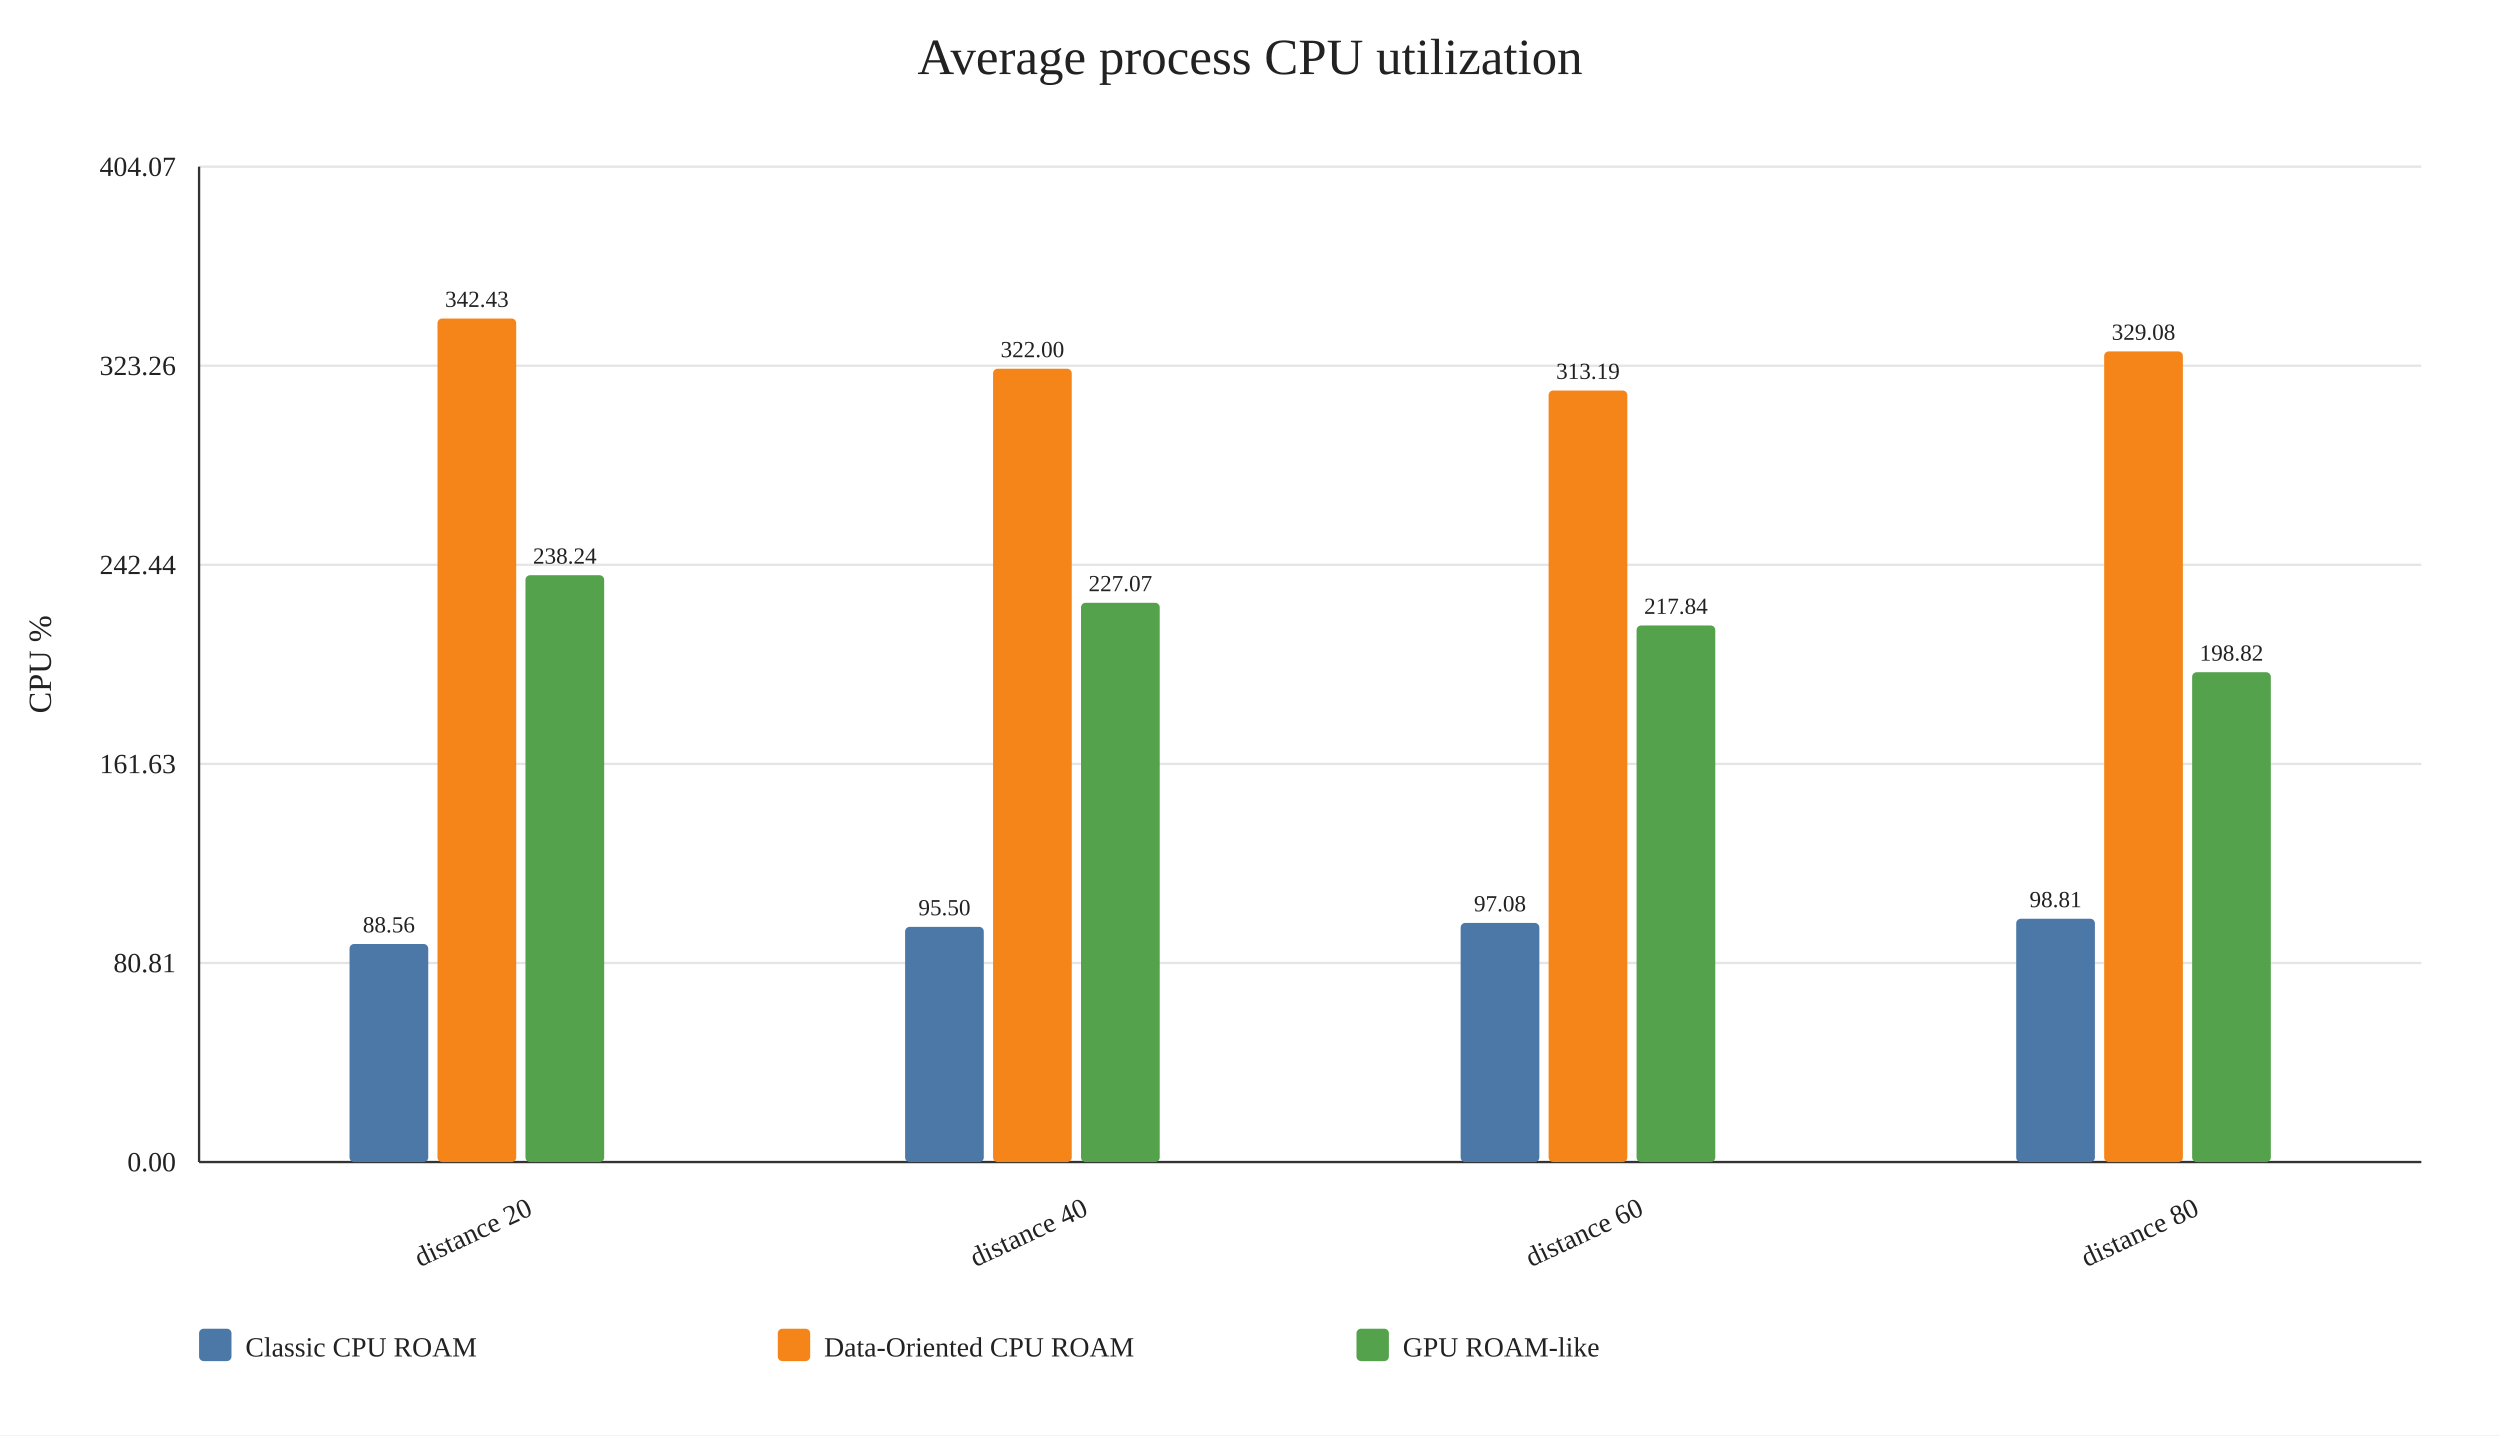
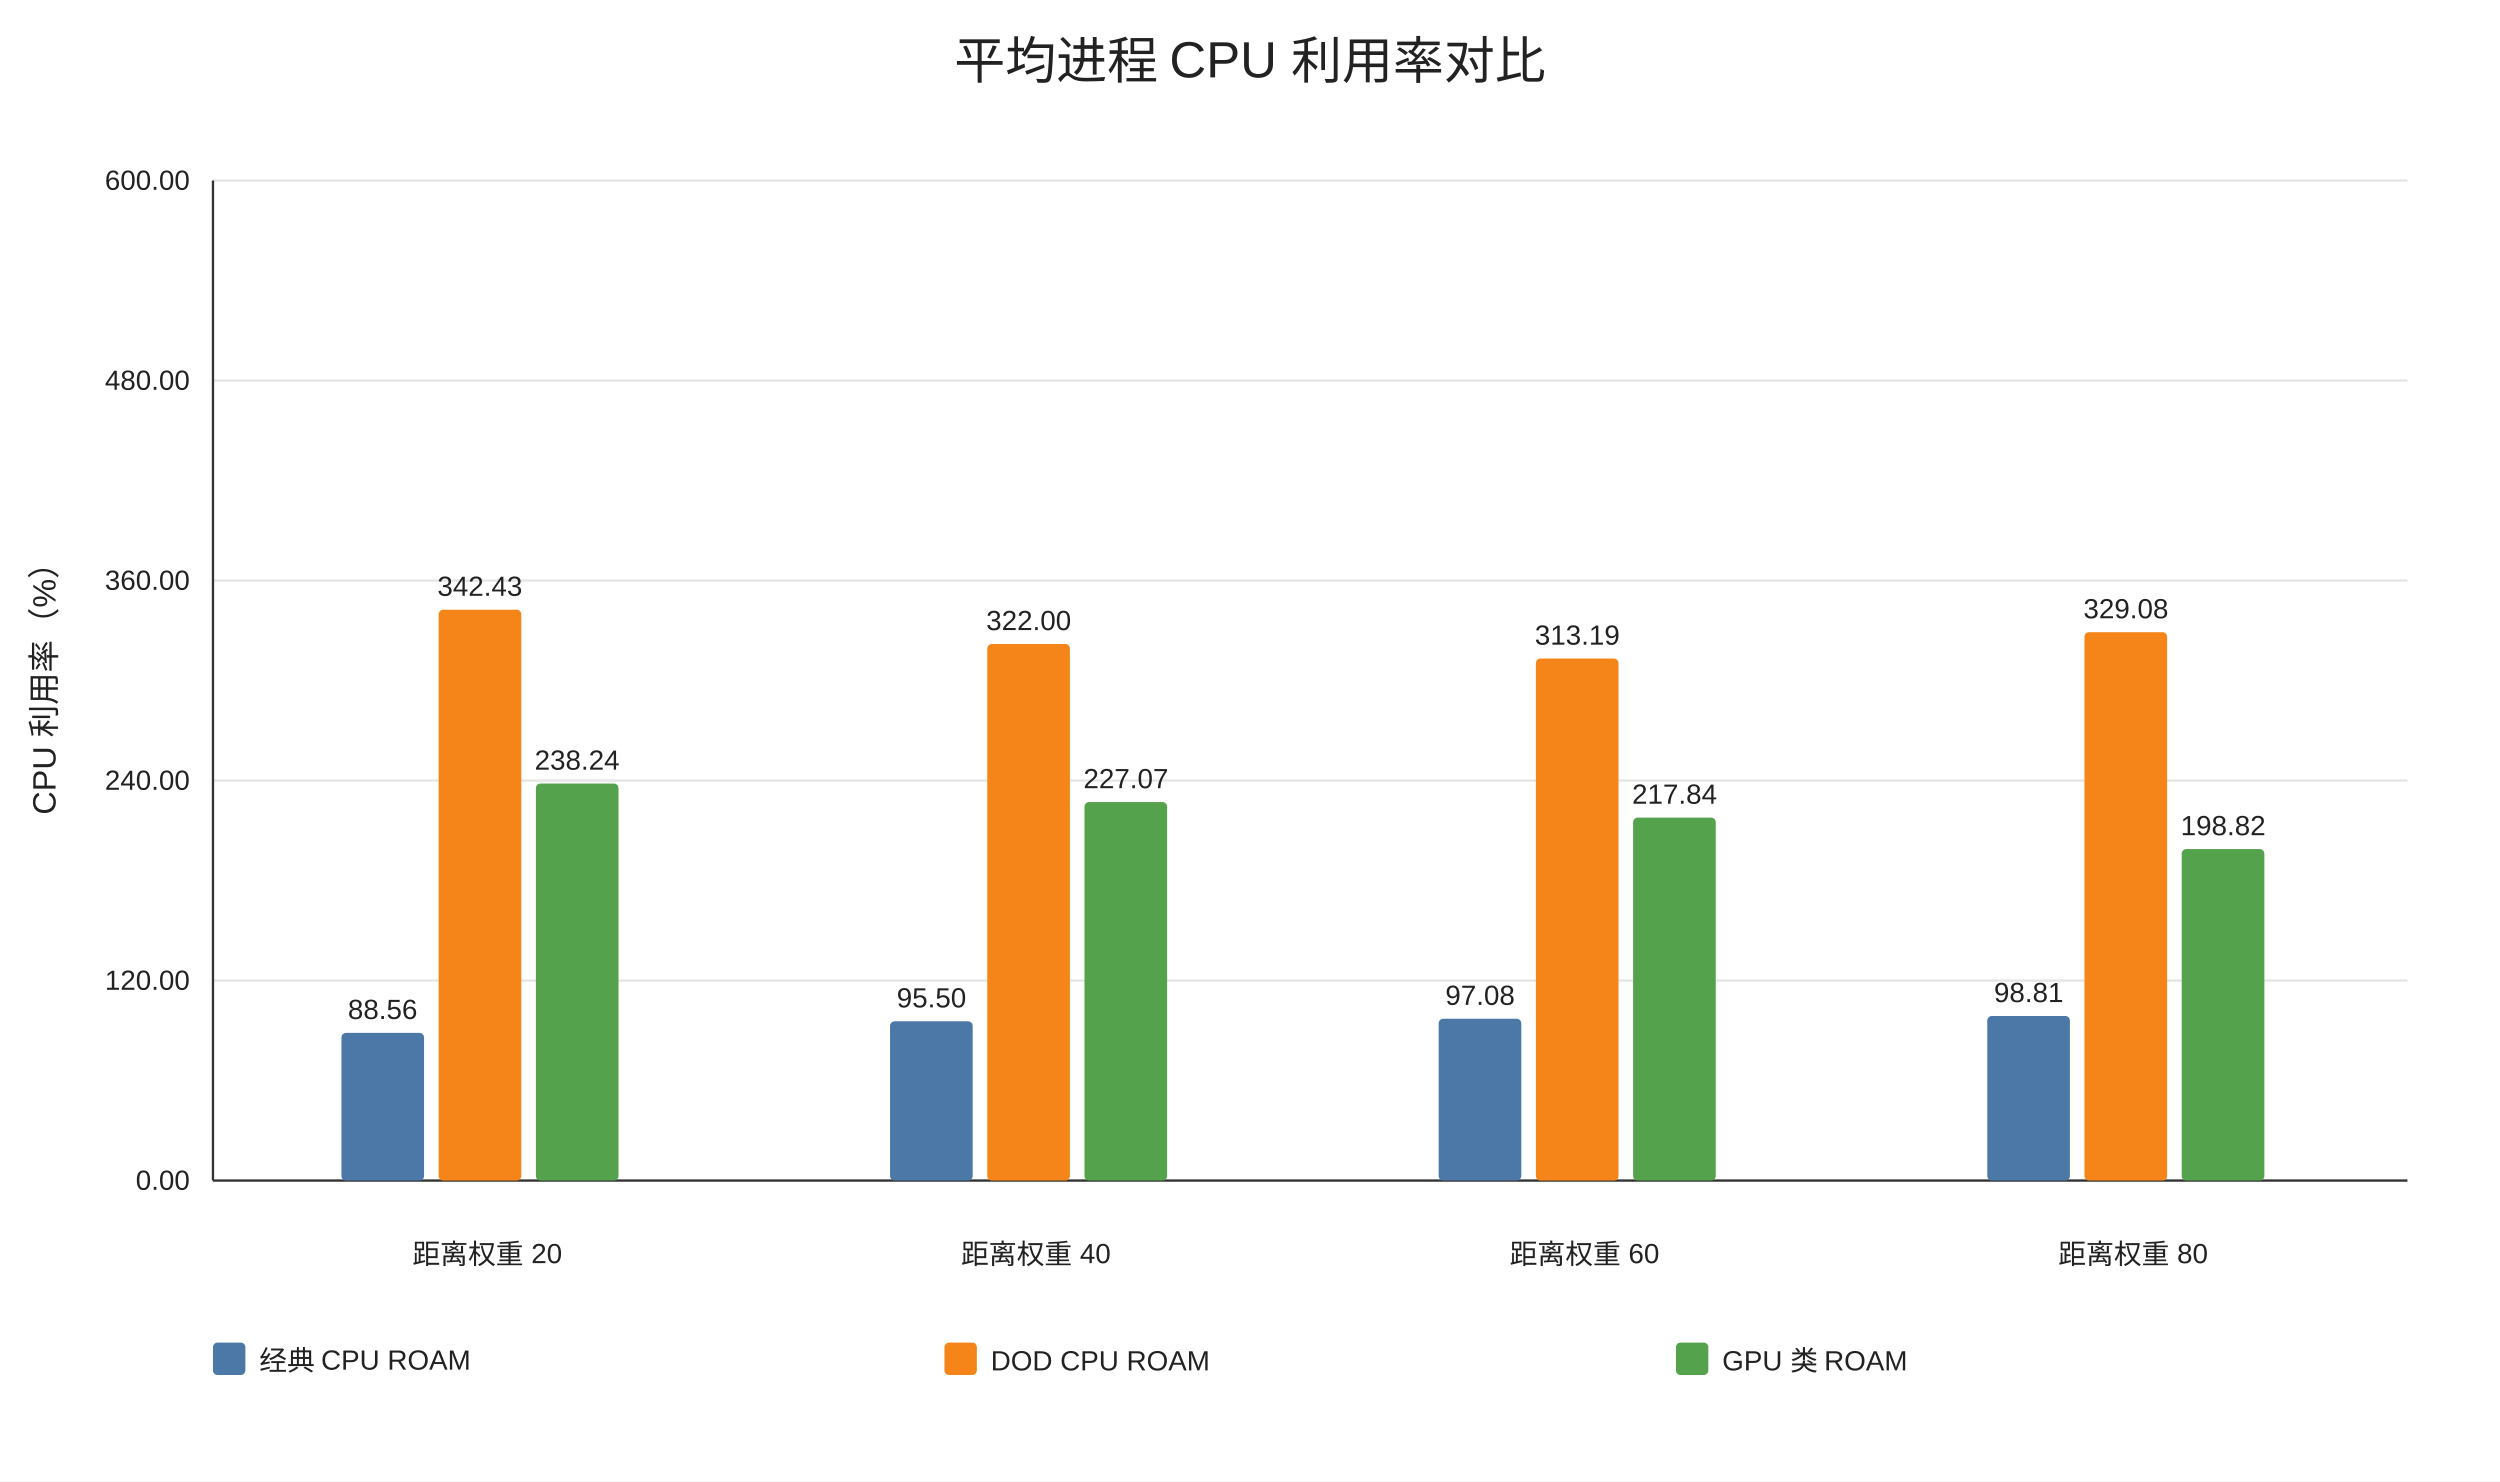
- <svg xmlns="http://www.w3.org/2000/svg" width="1080" height="620" viewBox="0 0 1080 620">
+ <svg xmlns="http://www.w3.org/2000/svg" width="1080" height="640" viewBox="0 0 1080 640">
  <rect width="100%" height="100%" fill="white" />
-   <text x="540.0" y="32.0" font-size="22" text-anchor="middle" fill="#222">Average process CPU utilization</text>
-   <text x="22.0" y="287.0" font-size="14" text-anchor="middle" fill="#222" transform="rotate(-90.0 22.0 287.0)">CPU %</text>
-   <line x1="86" y1="502.0" x2="1046" y2="502.0" stroke="#E5E5E5" />
-   <text x="76.0" y="506.0" font-size="12" text-anchor="end" fill="#222">0.00</text>
-   <line x1="86" y1="416.0" x2="1046" y2="416.0" stroke="#E5E5E5" />
-   <text x="76.0" y="420.0" font-size="12" text-anchor="end" fill="#222">80.81</text>
-   <line x1="86" y1="330.0" x2="1046" y2="330.0" stroke="#E5E5E5" />
-   <text x="76.0" y="334.0" font-size="12" text-anchor="end" fill="#222">161.63</text>
-   <line x1="86" y1="244.0" x2="1046" y2="244.0" stroke="#E5E5E5" />
-   <text x="76.0" y="248.0" font-size="12" text-anchor="end" fill="#222">242.44</text>
-   <line x1="86" y1="158.0" x2="1046" y2="158.0" stroke="#E5E5E5" />
-   <text x="76.0" y="162.0" font-size="12" text-anchor="end" fill="#222">323.26</text>
-   <line x1="86" y1="72.0" x2="1046" y2="72.0" stroke="#E5E5E5" />
-   <text x="76.0" y="76.0" font-size="12" text-anchor="end" fill="#222">404.07</text>
-   <line x1="86" y1="72" x2="86" y2="502" stroke="#333" />
-   <line x1="86" y1="502" x2="1046" y2="502" stroke="#333" />
-   <rect x="151.0" y="407.8" width="34.0" height="94.2" fill="#4C78A8" rx="2" />
-   <text x="168.0" y="402.8" font-size="10" text-anchor="middle" fill="#222">88.56</text>
-   <rect x="189.0" y="137.6" width="34.0" height="364.4" fill="#F58518" rx="2" />
-   <text x="206.0" y="132.6" font-size="10" text-anchor="middle" fill="#222">342.43</text>
-   <rect x="227.0" y="248.5" width="34.0" height="253.5" fill="#54A24B" rx="2" />
-   <text x="244.0" y="243.5" font-size="10" text-anchor="middle" fill="#222">238.24</text>
-   <text x="206.0" y="536.0" font-size="12" text-anchor="middle" fill="#222" transform="rotate(-25.0 206.0 536.0)">distance 20</text>
-   <rect x="391.0" y="400.4" width="34.0" height="101.6" fill="#4C78A8" rx="2" />
-   <text x="408.0" y="395.4" font-size="10" text-anchor="middle" fill="#222">95.50</text>
-   <rect x="429.0" y="159.3" width="34.0" height="342.7" fill="#F58518" rx="2" />
-   <text x="446.0" y="154.3" font-size="10" text-anchor="middle" fill="#222">322.00</text>
-   <rect x="467.0" y="260.4" width="34.0" height="241.6" fill="#54A24B" rx="2" />
-   <text x="484.0" y="255.4" font-size="10" text-anchor="middle" fill="#222">227.07</text>
-   <text x="446.0" y="536.0" font-size="12" text-anchor="middle" fill="#222" transform="rotate(-25.0 446.0 536.0)">distance 40</text>
-   <rect x="631.0" y="398.7" width="34.0" height="103.3" fill="#4C78A8" rx="2" />
-   <text x="648.0" y="393.7" font-size="10" text-anchor="middle" fill="#222">97.08</text>
-   <rect x="669.0" y="168.7" width="34.0" height="333.3" fill="#F58518" rx="2" />
-   <text x="686.0" y="163.7" font-size="10" text-anchor="middle" fill="#222">313.19</text>
-   <rect x="707.0" y="270.2" width="34.0" height="231.8" fill="#54A24B" rx="2" />
-   <text x="724.0" y="265.2" font-size="10" text-anchor="middle" fill="#222">217.84</text>
-   <text x="686.0" y="536.0" font-size="12" text-anchor="middle" fill="#222" transform="rotate(-25.0 686.0 536.0)">distance 60</text>
-   <rect x="871.0" y="396.9" width="34.0" height="105.1" fill="#4C78A8" rx="2" />
-   <text x="888.0" y="391.9" font-size="10" text-anchor="middle" fill="#222">98.81</text>
-   <rect x="909.0" y="151.8" width="34.0" height="350.2" fill="#F58518" rx="2" />
-   <text x="926.0" y="146.8" font-size="10" text-anchor="middle" fill="#222">329.08</text>
-   <rect x="947.0" y="290.4" width="34.0" height="211.6" fill="#54A24B" rx="2" />
-   <text x="964.0" y="285.4" font-size="10" text-anchor="middle" fill="#222">198.82</text>
-   <text x="926.0" y="536.0" font-size="12" text-anchor="middle" fill="#222" transform="rotate(-25.0 926.0 536.0)">distance 80</text>
-   <rect x="86" y="574" width="14" height="14" fill="#4C78A8" rx="2" />
-   <text x="106.0" y="586.0" font-size="12" text-anchor="start" fill="#222">Classic CPU ROAM</text>
-   <rect x="336" y="574" width="14" height="14" fill="#F58518" rx="2" />
-   <text x="356.0" y="586.0" font-size="12" text-anchor="start" fill="#222">Data-Oriented CPU ROAM</text>
-   <rect x="586" y="574" width="14" height="14" fill="#54A24B" rx="2" />
-   <text x="606.0" y="586.0" font-size="12" text-anchor="start" fill="#222">GPU ROAM-like</text>
+   <style>text{font-family:Arial,"Microsoft YaHei",sans-serif;fill:#222}.small{font-size:12px}.axis{stroke:#333;stroke-width:1}.grid{stroke:#E5E5E5;stroke-width:1}</style>
+   <text x="540.0" y="34" font-size="22" text-anchor="middle">平均进程 CPU 利用率对比</text>
+   <line class="grid" x1="92" y1="510.0" x2="1040" y2="510.0" />
+   <text class="small" x="82" y="514.0" text-anchor="end">0.00</text>
+   <line class="grid" x1="92" y1="423.6" x2="1040" y2="423.6" />
+   <text class="small" x="82" y="427.6" text-anchor="end">120.00</text>
+   <line class="grid" x1="92" y1="337.2" x2="1040" y2="337.2" />
+   <text class="small" x="82" y="341.2" text-anchor="end">240.00</text>
+   <line class="grid" x1="92" y1="250.8" x2="1040" y2="250.8" />
+   <text class="small" x="82" y="254.8" text-anchor="end">360.00</text>
+   <line class="grid" x1="92" y1="164.4" x2="1040" y2="164.4" />
+   <text class="small" x="82" y="168.4" text-anchor="end">480.00</text>
+   <line class="grid" x1="92" y1="78.0" x2="1040" y2="78.0" />
+   <text class="small" x="82" y="82.0" text-anchor="end">600.00</text>
+   <line class="axis" x1="92" y1="78" x2="92" y2="510" />
+   <line class="axis" x1="92" y1="510" x2="1040" y2="510" />
+   <text x="24" y="294.0" font-size="14" text-anchor="middle" transform="rotate(-90 24 294.0)">CPU 利用率（%）</text>
+   <rect x="147.5" y="446.2" width="35.7" height="63.8" fill="#4C78A8" rx="2" />
+   <text class="small" x="165.3" y="440.2" text-anchor="middle">88.56</text>
+   <rect x="189.5" y="263.4" width="35.7" height="246.6" fill="#F58518" rx="2" />
+   <text class="small" x="207.3" y="257.4" text-anchor="middle">342.43</text>
+   <rect x="231.5" y="338.5" width="35.7" height="171.5" fill="#54A24B" rx="2" />
+   <text class="small" x="249.3" y="332.5" text-anchor="middle">238.24</text>
+   <text class="small" x="210.5" y="546" text-anchor="middle">距离权重 20</text>
+   <rect x="384.5" y="441.2" width="35.7" height="68.8" fill="#4C78A8" rx="2" />
+   <text class="small" x="402.4" y="435.2" text-anchor="middle">95.50</text>
+   <rect x="426.5" y="278.2" width="35.7" height="231.8" fill="#F58518" rx="2" />
+   <text class="small" x="444.4" y="272.2" text-anchor="middle">322.00</text>
+   <rect x="468.5" y="346.5" width="35.7" height="163.5" fill="#54A24B" rx="2" />
+   <text class="small" x="486.4" y="340.5" text-anchor="middle">227.07</text>
+   <text class="small" x="447.5" y="546" text-anchor="middle">距离权重 40</text>
+   <rect x="621.5" y="440.1" width="35.7" height="69.9" fill="#4C78A8" rx="2" />
+   <text class="small" x="639.4" y="434.1" text-anchor="middle">97.08</text>
+   <rect x="663.5" y="284.5" width="35.7" height="225.5" fill="#F58518" rx="2" />
+   <text class="small" x="681.4" y="278.5" text-anchor="middle">313.19</text>
+   <rect x="705.5" y="353.2" width="35.7" height="156.8" fill="#54A24B" rx="2" />
+   <text class="small" x="723.4" y="347.2" text-anchor="middle">217.84</text>
+   <text class="small" x="684.5" y="546" text-anchor="middle">距离权重 60</text>
+   <rect x="858.5" y="438.9" width="35.7" height="71.1" fill="#4C78A8" rx="2" />
+   <text class="small" x="876.4" y="432.9" text-anchor="middle">98.81</text>
+   <rect x="900.5" y="273.1" width="35.7" height="236.9" fill="#F58518" rx="2" />
+   <text class="small" x="918.4" y="267.1" text-anchor="middle">329.08</text>
+   <rect x="942.5" y="366.8" width="35.7" height="143.2" fill="#54A24B" rx="2" />
+   <text class="small" x="960.4" y="360.8" text-anchor="middle">198.82</text>
+   <text class="small" x="921.5" y="546" text-anchor="middle">距离权重 80</text>
+   <rect x="92" y="580" width="14" height="14" fill="#4C78A8" rx="2" />
+   <text class="small" x="112" y="592" text-anchor="start">经典 CPU ROAM</text>
+   <rect x="408" y="580" width="14" height="14" fill="#F58518" rx="2" />
+   <text class="small" x="428" y="592" text-anchor="start">DOD CPU ROAM</text>
+   <rect x="724" y="580" width="14" height="14" fill="#54A24B" rx="2" />
+   <text class="small" x="744" y="592" text-anchor="start">GPU 类 ROAM</text>
</svg>
